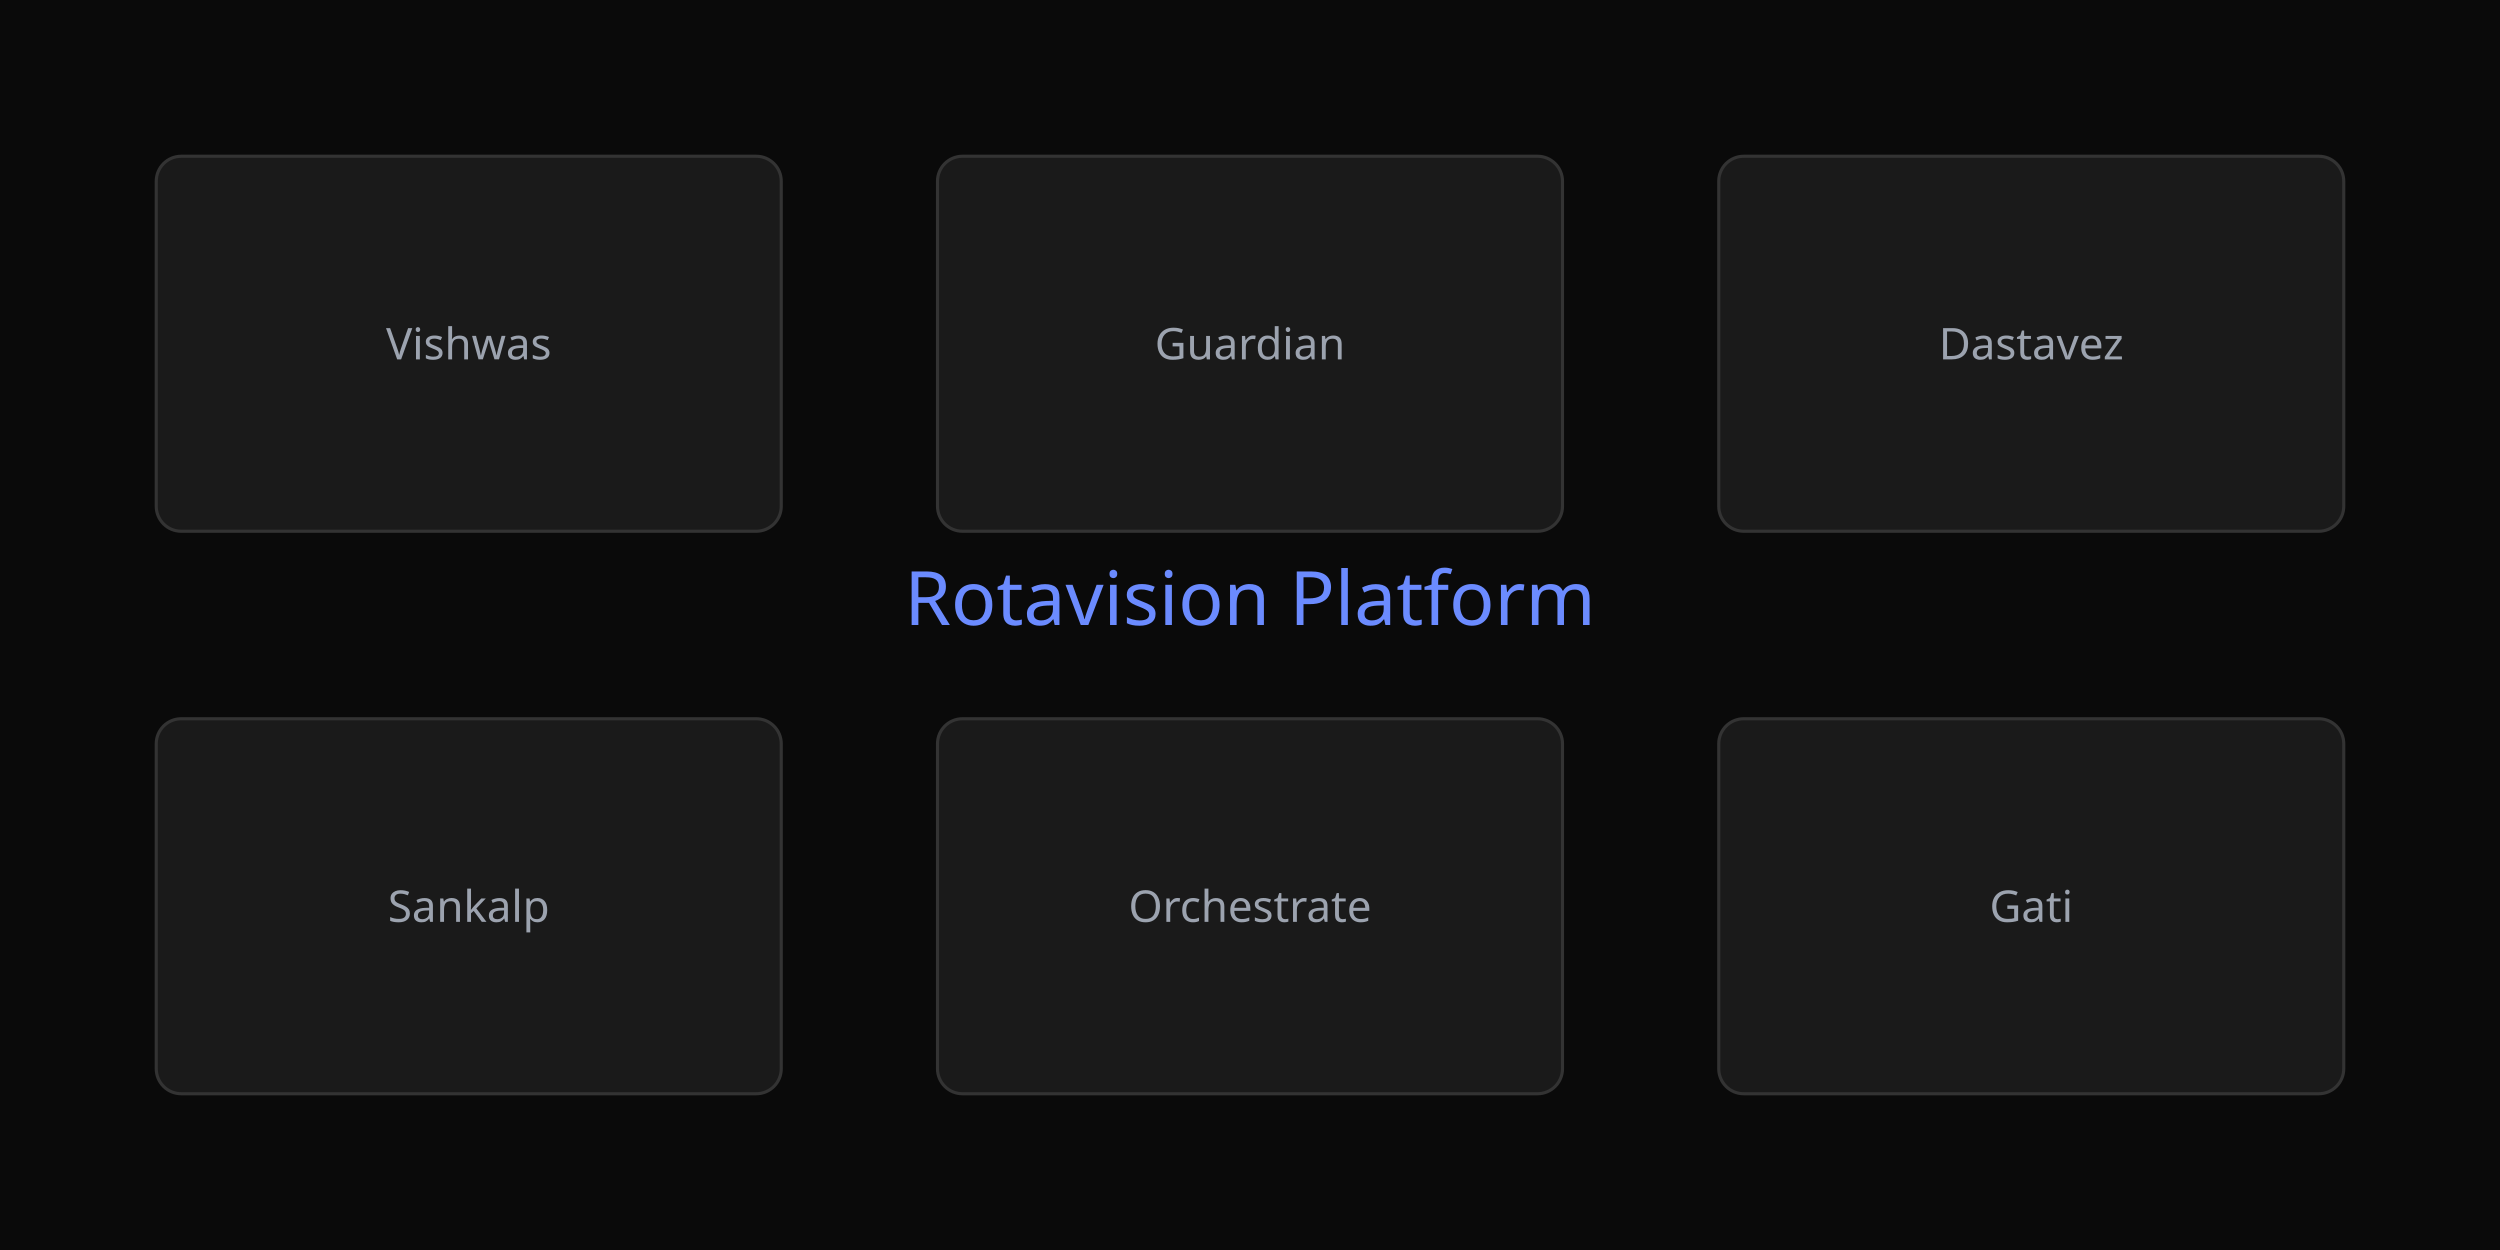
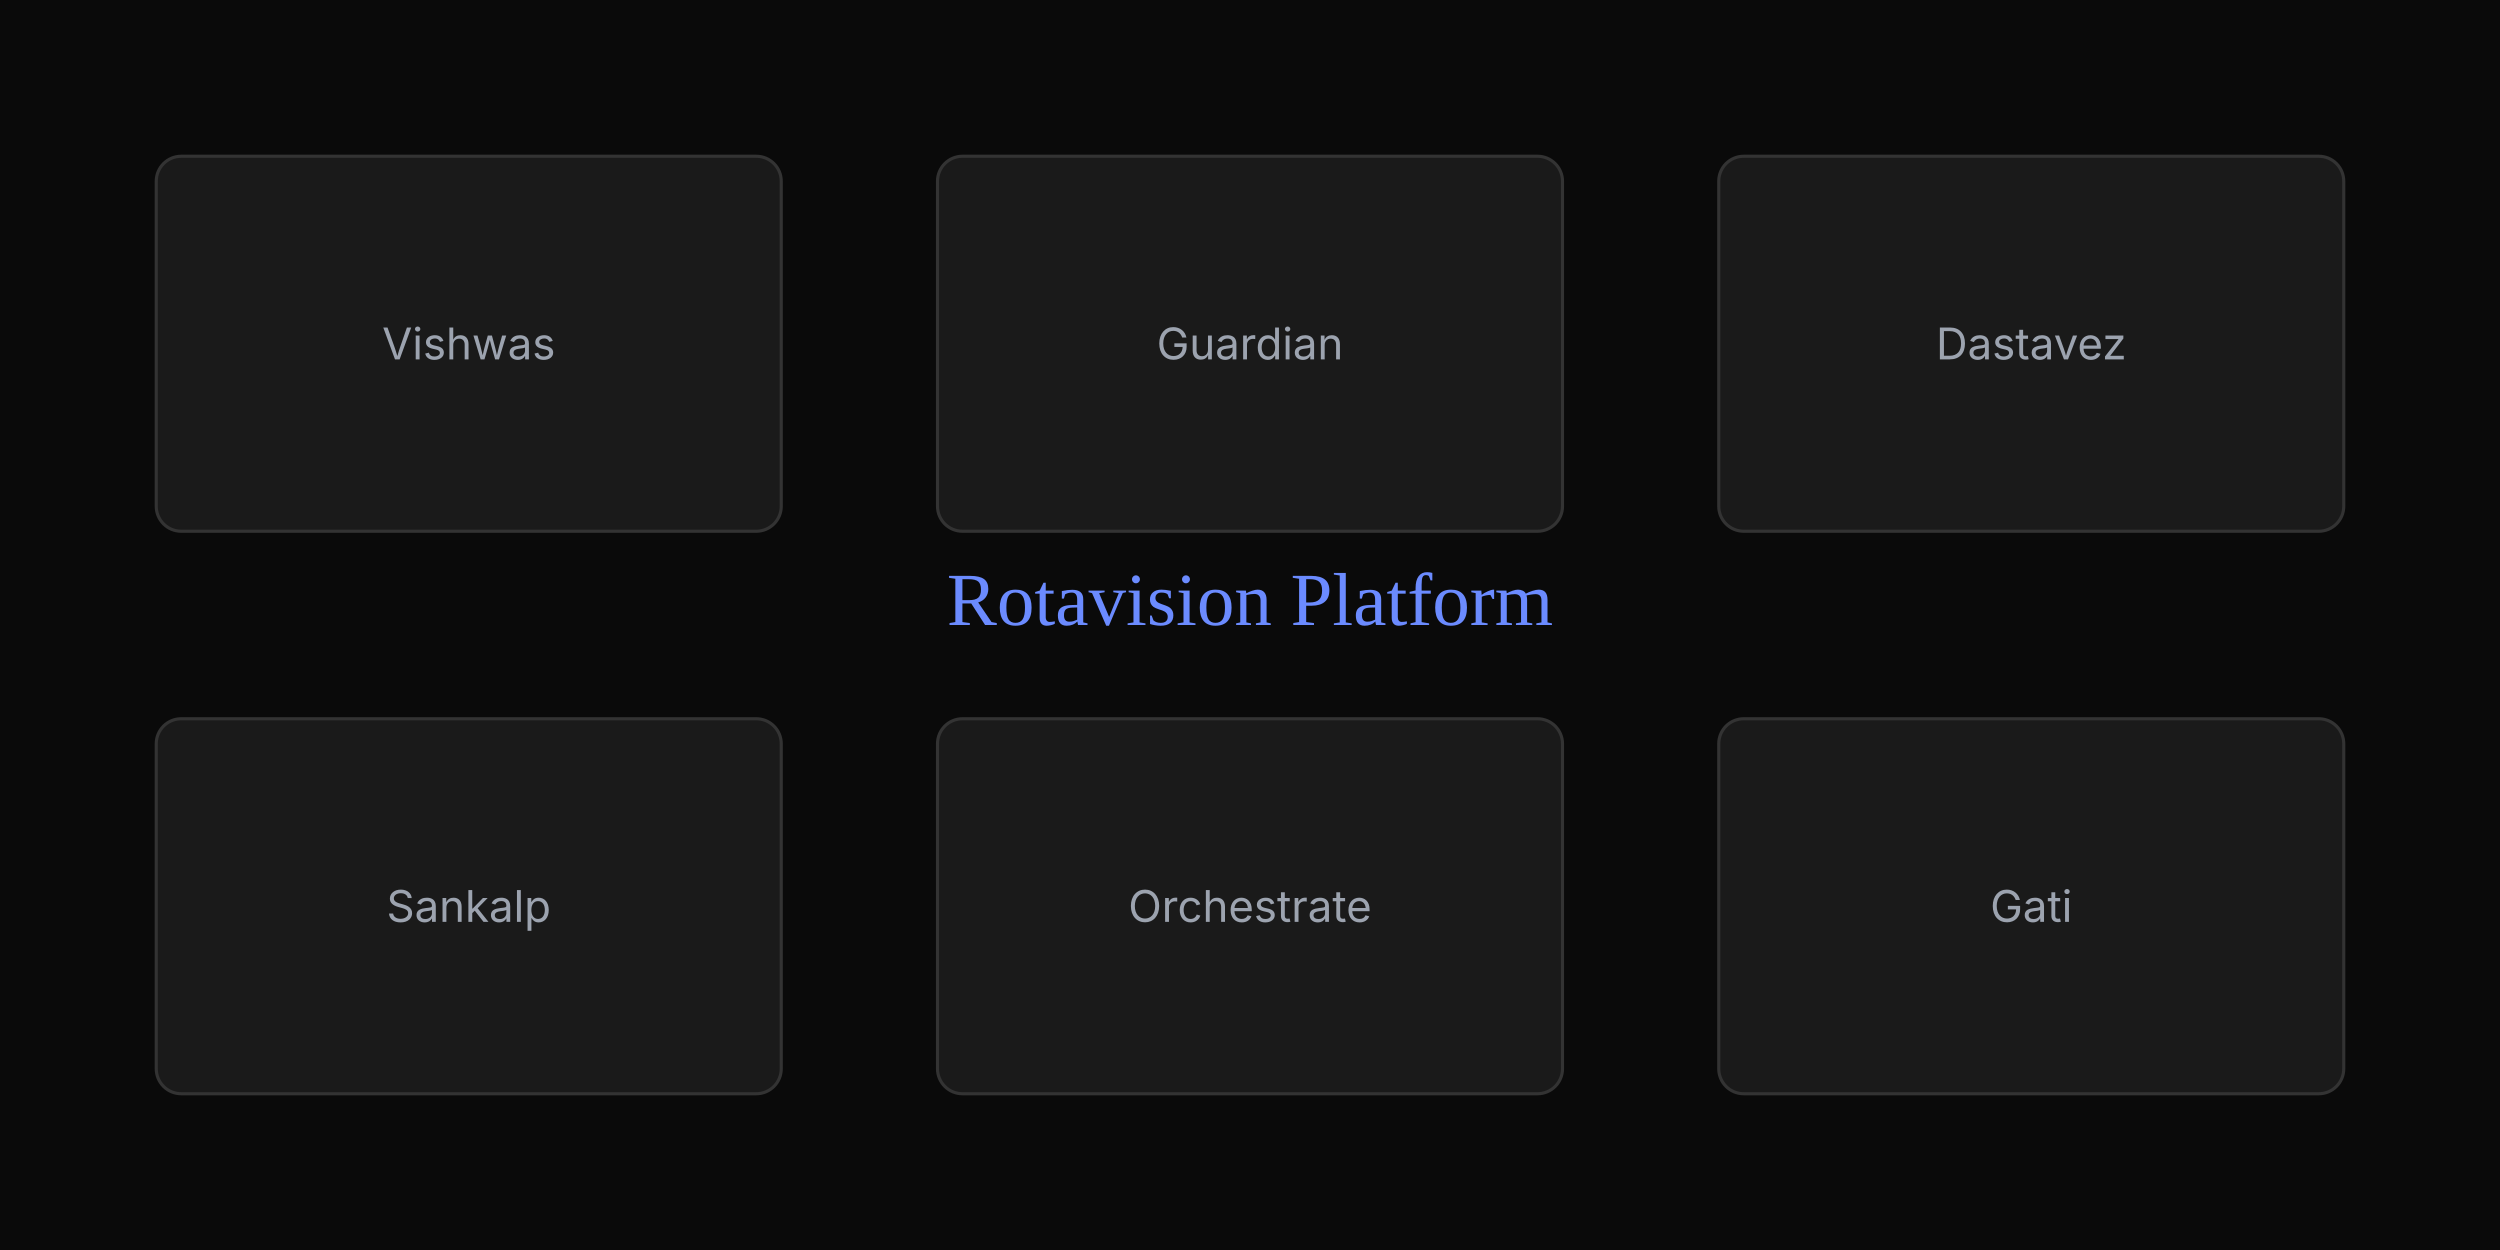
<svg xmlns="http://www.w3.org/2000/svg" width="800" height="400" viewBox="0 0 800 400" fill="none">
  <rect width="800" height="400" fill="#0A0A0A" />
  <rect x="50" y="50" width="200" height="120" rx="8" fill="#1a1a1a" stroke="#333" />
-   <text x="150" y="115" text-anchor="middle" font-family="DM Sans" font-size="14" fill="#9CA3AF">Vishwas</text>
+   <text x="150" y="115" text-anchor="middle" font-family="system-ui, -apple-system, sans-serif" font-size="14" fill="#9CA3AF">Vishwas</text>
  <rect x="300" y="50" width="200" height="120" rx="8" fill="#1a1a1a" stroke="#333" />
-   <text x="400" y="115" text-anchor="middle" font-family="DM Sans" font-size="14" fill="#9CA3AF">Guardian</text>
+   <text x="400" y="115" text-anchor="middle" font-family="system-ui, -apple-system, sans-serif" font-size="14" fill="#9CA3AF">Guardian</text>
  <rect x="550" y="50" width="200" height="120" rx="8" fill="#1a1a1a" stroke="#333" />
-   <text x="650" y="115" text-anchor="middle" font-family="DM Sans" font-size="14" fill="#9CA3AF">Dastavez</text>
+   <text x="650" y="115" text-anchor="middle" font-family="system-ui, -apple-system, sans-serif" font-size="14" fill="#9CA3AF">Dastavez</text>
  <rect x="50" y="230" width="200" height="120" rx="8" fill="#1a1a1a" stroke="#333" />
-   <text x="150" y="295" text-anchor="middle" font-family="DM Sans" font-size="14" fill="#9CA3AF">Sankalp</text>
+   <text x="150" y="295" text-anchor="middle" font-family="system-ui, -apple-system, sans-serif" font-size="14" fill="#9CA3AF">Sankalp</text>
  <rect x="300" y="230" width="200" height="120" rx="8" fill="#1a1a1a" stroke="#333" />
-   <text x="400" y="295" text-anchor="middle" font-family="DM Sans" font-size="14" fill="#9CA3AF">Orchestrate</text>
+   <text x="400" y="295" text-anchor="middle" font-family="system-ui, -apple-system, sans-serif" font-size="14" fill="#9CA3AF">Orchestrate</text>
  <rect x="550" y="230" width="200" height="120" rx="8" fill="#1a1a1a" stroke="#333" />
-   <text x="650" y="295" text-anchor="middle" font-family="DM Sans" font-size="14" fill="#9CA3AF">Gati</text>
-   <text x="400" y="200" text-anchor="middle" font-family="DM Serif Display" font-size="24" fill="#6B8BFF">Rotavision Platform</text>
+   <text x="650" y="295" text-anchor="middle" font-family="system-ui, -apple-system, sans-serif" font-size="14" fill="#9CA3AF">Gati</text>
+   <text x="400" y="200" text-anchor="middle" font-family="Georgia, 'Times New Roman', serif" font-size="24" font-weight="400" fill="#6B8BFF">Rotavision Platform</text>
</svg>
